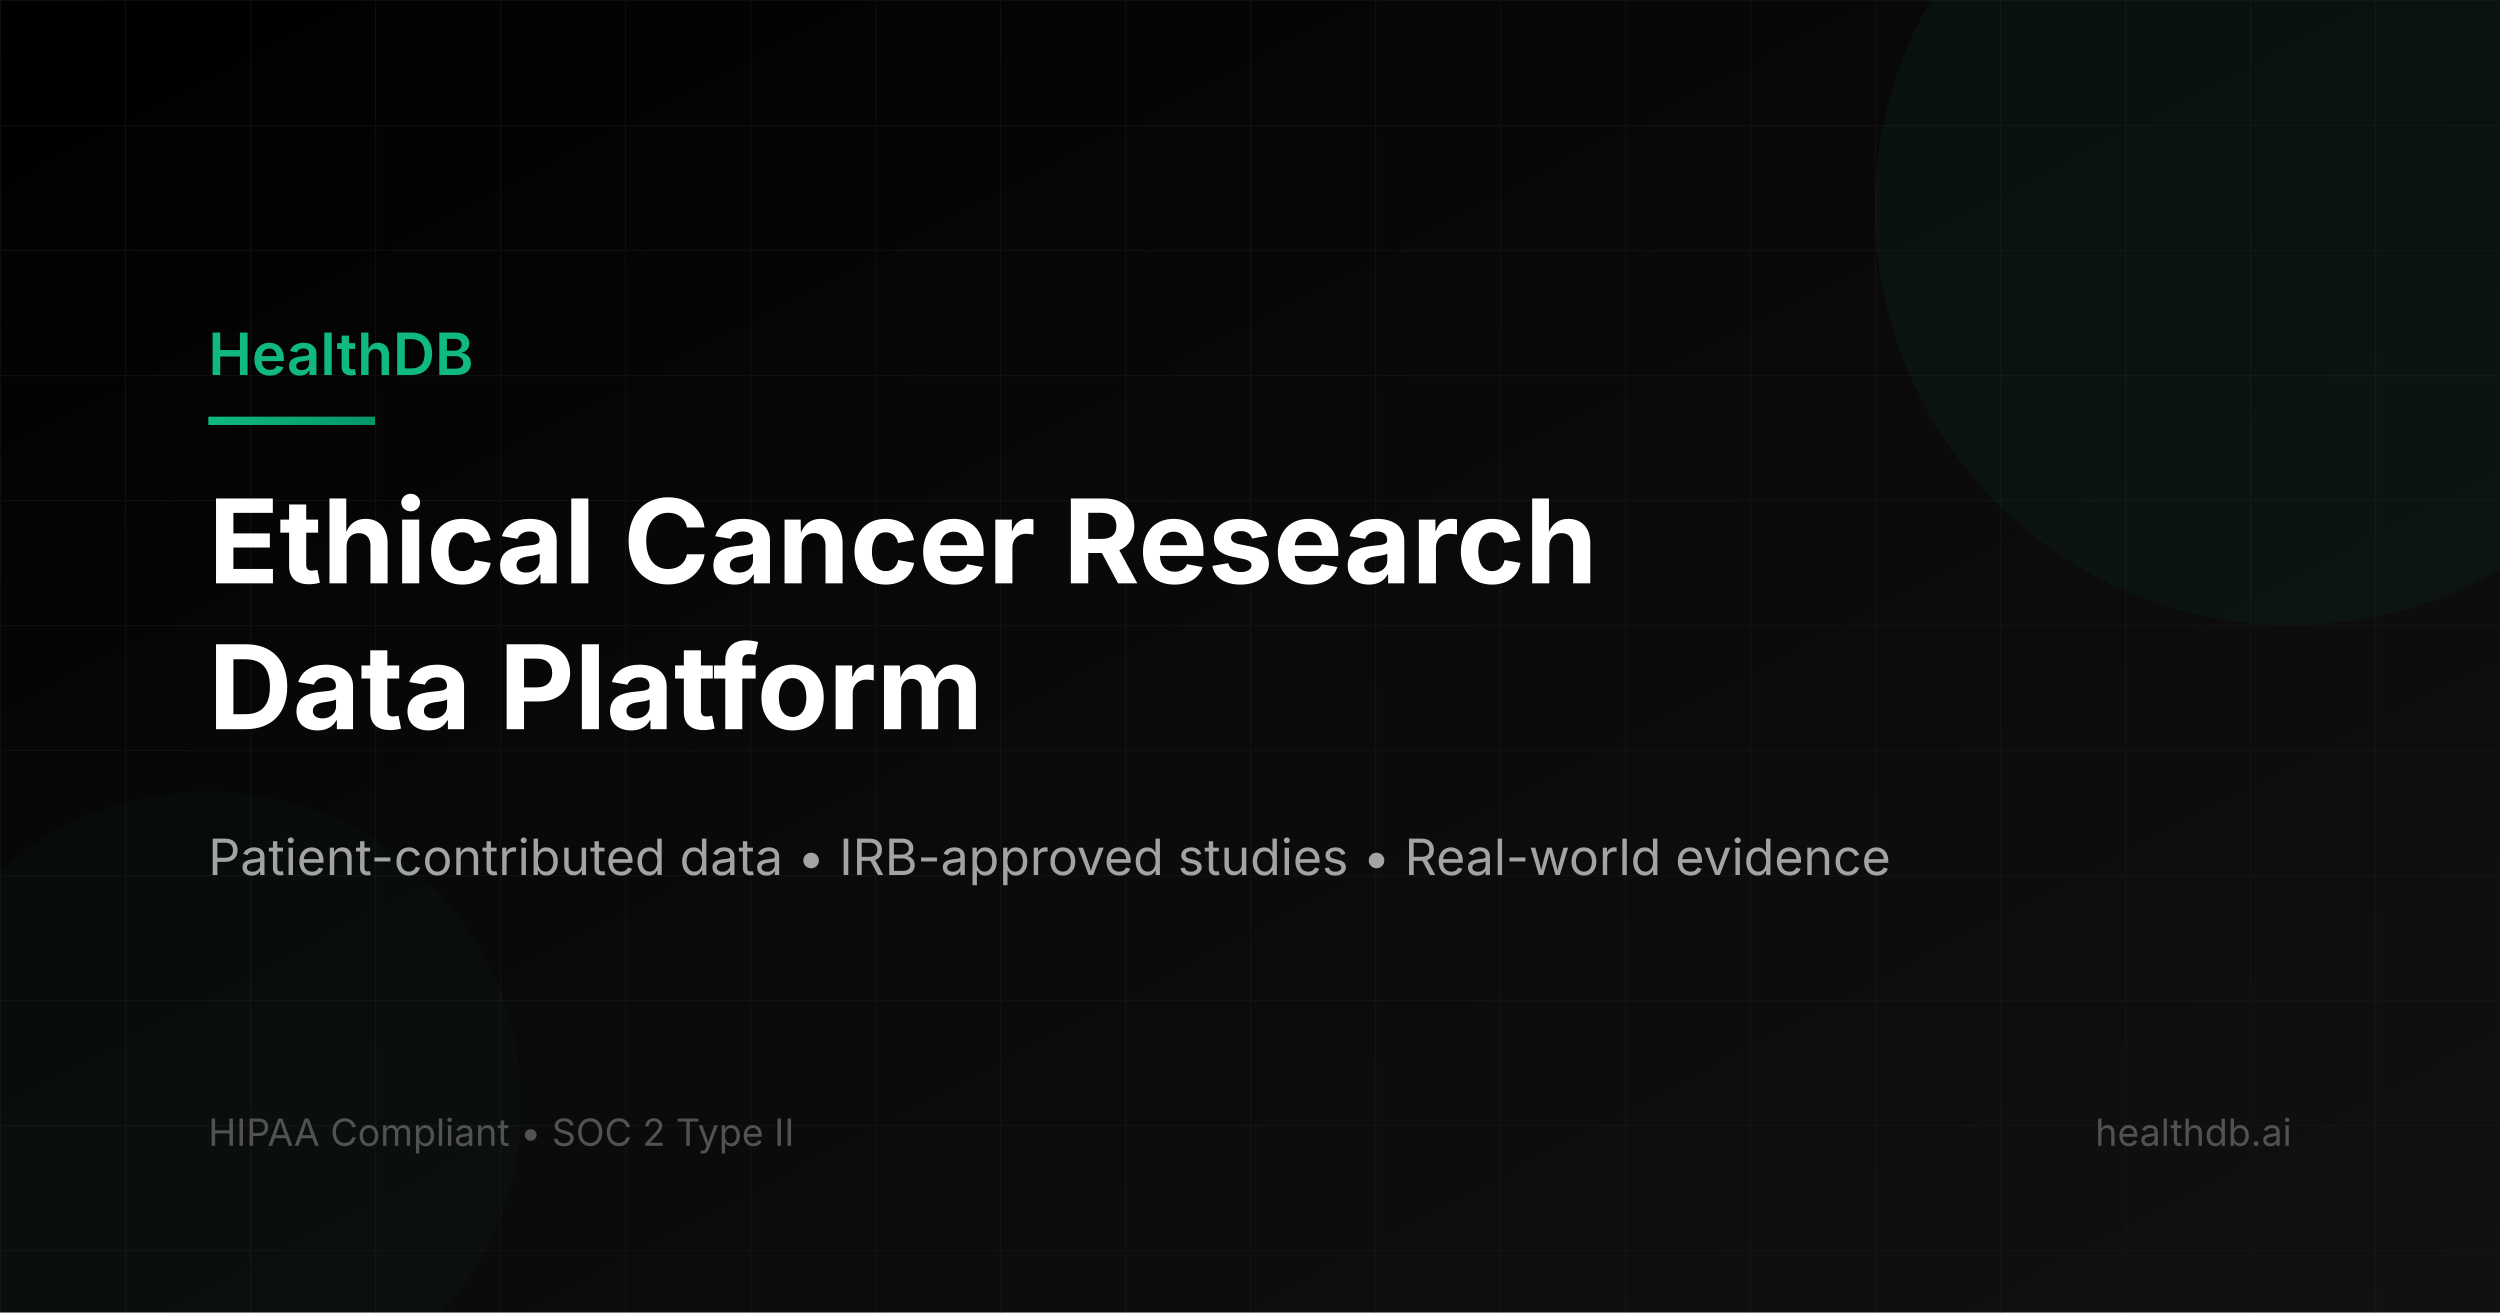
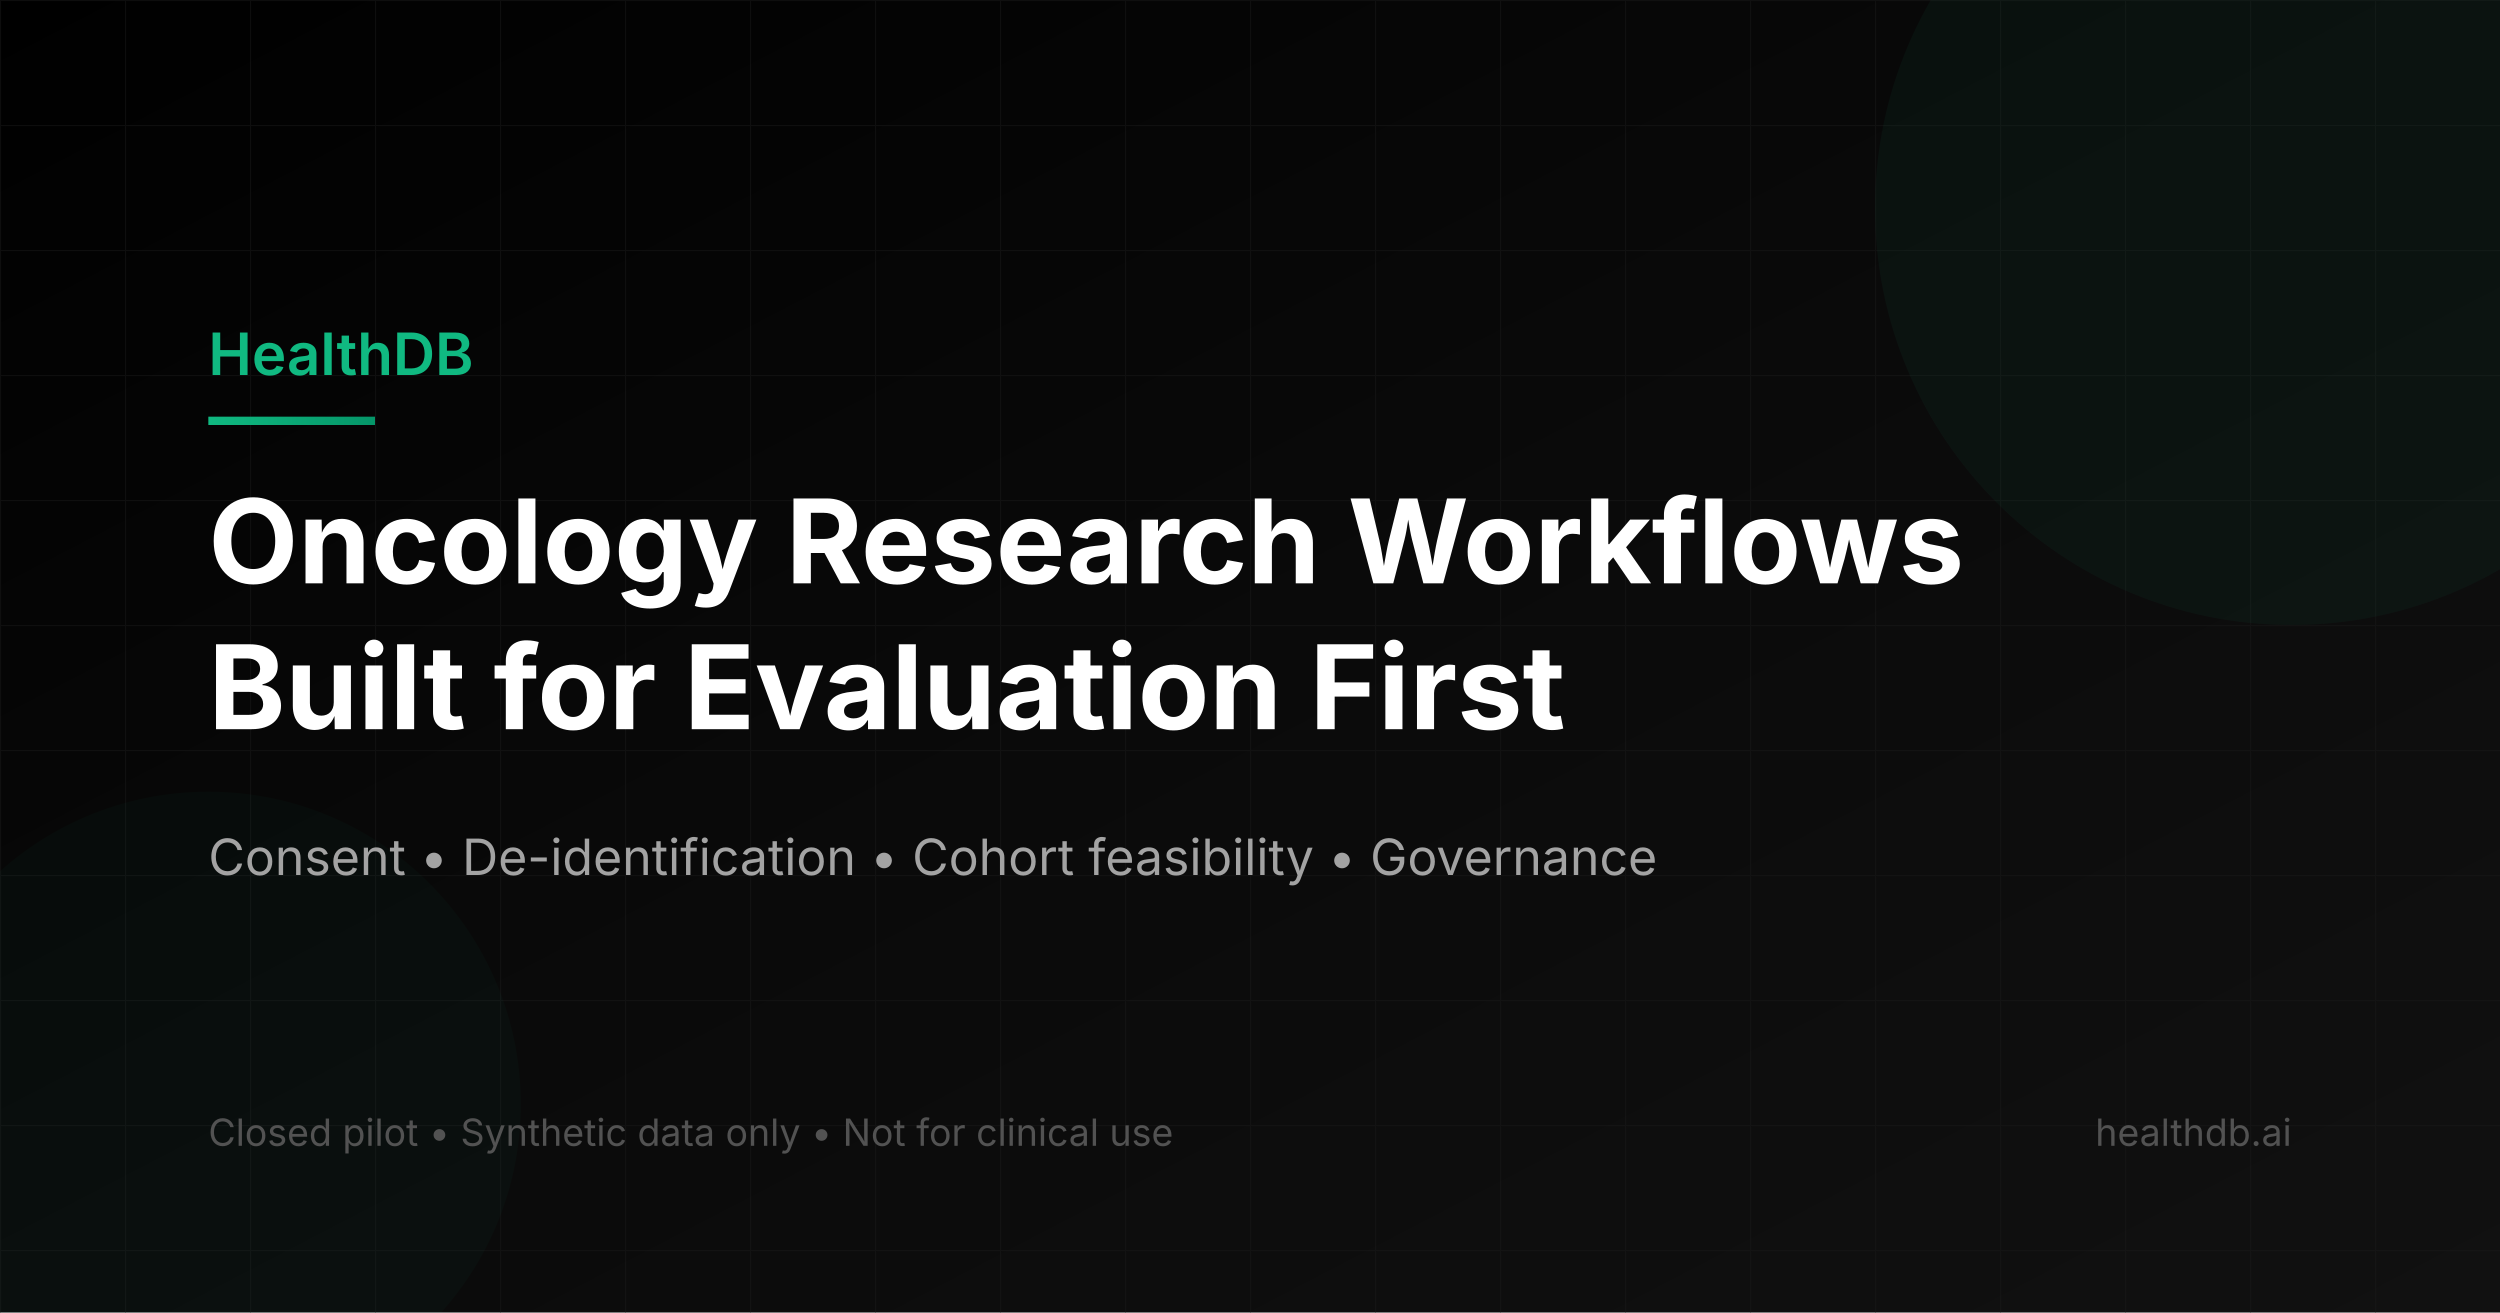
<svg xmlns="http://www.w3.org/2000/svg" width="1200" height="630" viewBox="0 0 1200 630" fill="none">
  <defs>
    <linearGradient id="bgGrad" x1="0%" y1="0%" x2="100%" y2="100%">
      <stop offset="0%" style="stop-color:#000000" />
      <stop offset="50%" style="stop-color:#0a0a0a" />
      <stop offset="100%" style="stop-color:#111111" />
    </linearGradient>
    <linearGradient id="accentGrad" x1="0%" y1="0%" x2="100%" y2="0%">
      <stop offset="0%" style="stop-color:#10b981" />
      <stop offset="100%" style="stop-color:#059669" />
    </linearGradient>
    <pattern id="grid" width="60" height="60" patternUnits="userSpaceOnUse">
      <path d="M 60 0 L 0 0 0 60" fill="none" stroke="#1a1a1a" stroke-width="1" />
    </pattern>
  </defs>
  <rect width="1200" height="630" fill="url(#bgGrad)" />
  <rect width="1200" height="630" fill="url(#grid)" opacity="0.5" />
  <circle cx="1100" cy="100" r="200" fill="#10b981" opacity="0.05" />
  <circle cx="100" cy="530" r="150" fill="#10b981" opacity="0.03" />
  <rect x="100" y="200" width="80" height="4" fill="url(#accentGrad)" />
  <text x="100" y="180" font-family="system-ui, -apple-system, sans-serif" font-size="28" font-weight="600" fill="#10b981">
    HealthDB
  </text>
  <text x="100" y="280" font-family="system-ui, -apple-system, sans-serif" font-size="56" font-weight="700" fill="#ffffff">
-     Ethical Cancer Research
+     Oncology Research Workflows
  </text>
  <text x="100" y="350" font-family="system-ui, -apple-system, sans-serif" font-size="56" font-weight="700" fill="#ffffff">
-     Data Platform
+     Built for Evaluation First
  </text>
  <text x="100" y="420" font-family="system-ui, -apple-system, sans-serif" font-size="24" fill="#a3a3a3">
-     Patient-contributed data • IRB-approved studies • Real-world evidence
+     Consent • De-identification • Cohort feasibility • Governance
  </text>
  <text x="100" y="550" font-family="system-ui, -apple-system, sans-serif" font-size="18" fill="#525252">
-     HIPAA Compliant • SOC 2 Type II
+     Closed pilot • Synthetic data only • Not for clinical use
  </text>
  <text x="1100" y="550" font-family="system-ui, -apple-system, sans-serif" font-size="18" fill="#525252" text-anchor="end">
    healthdb.ai
  </text>
</svg>
